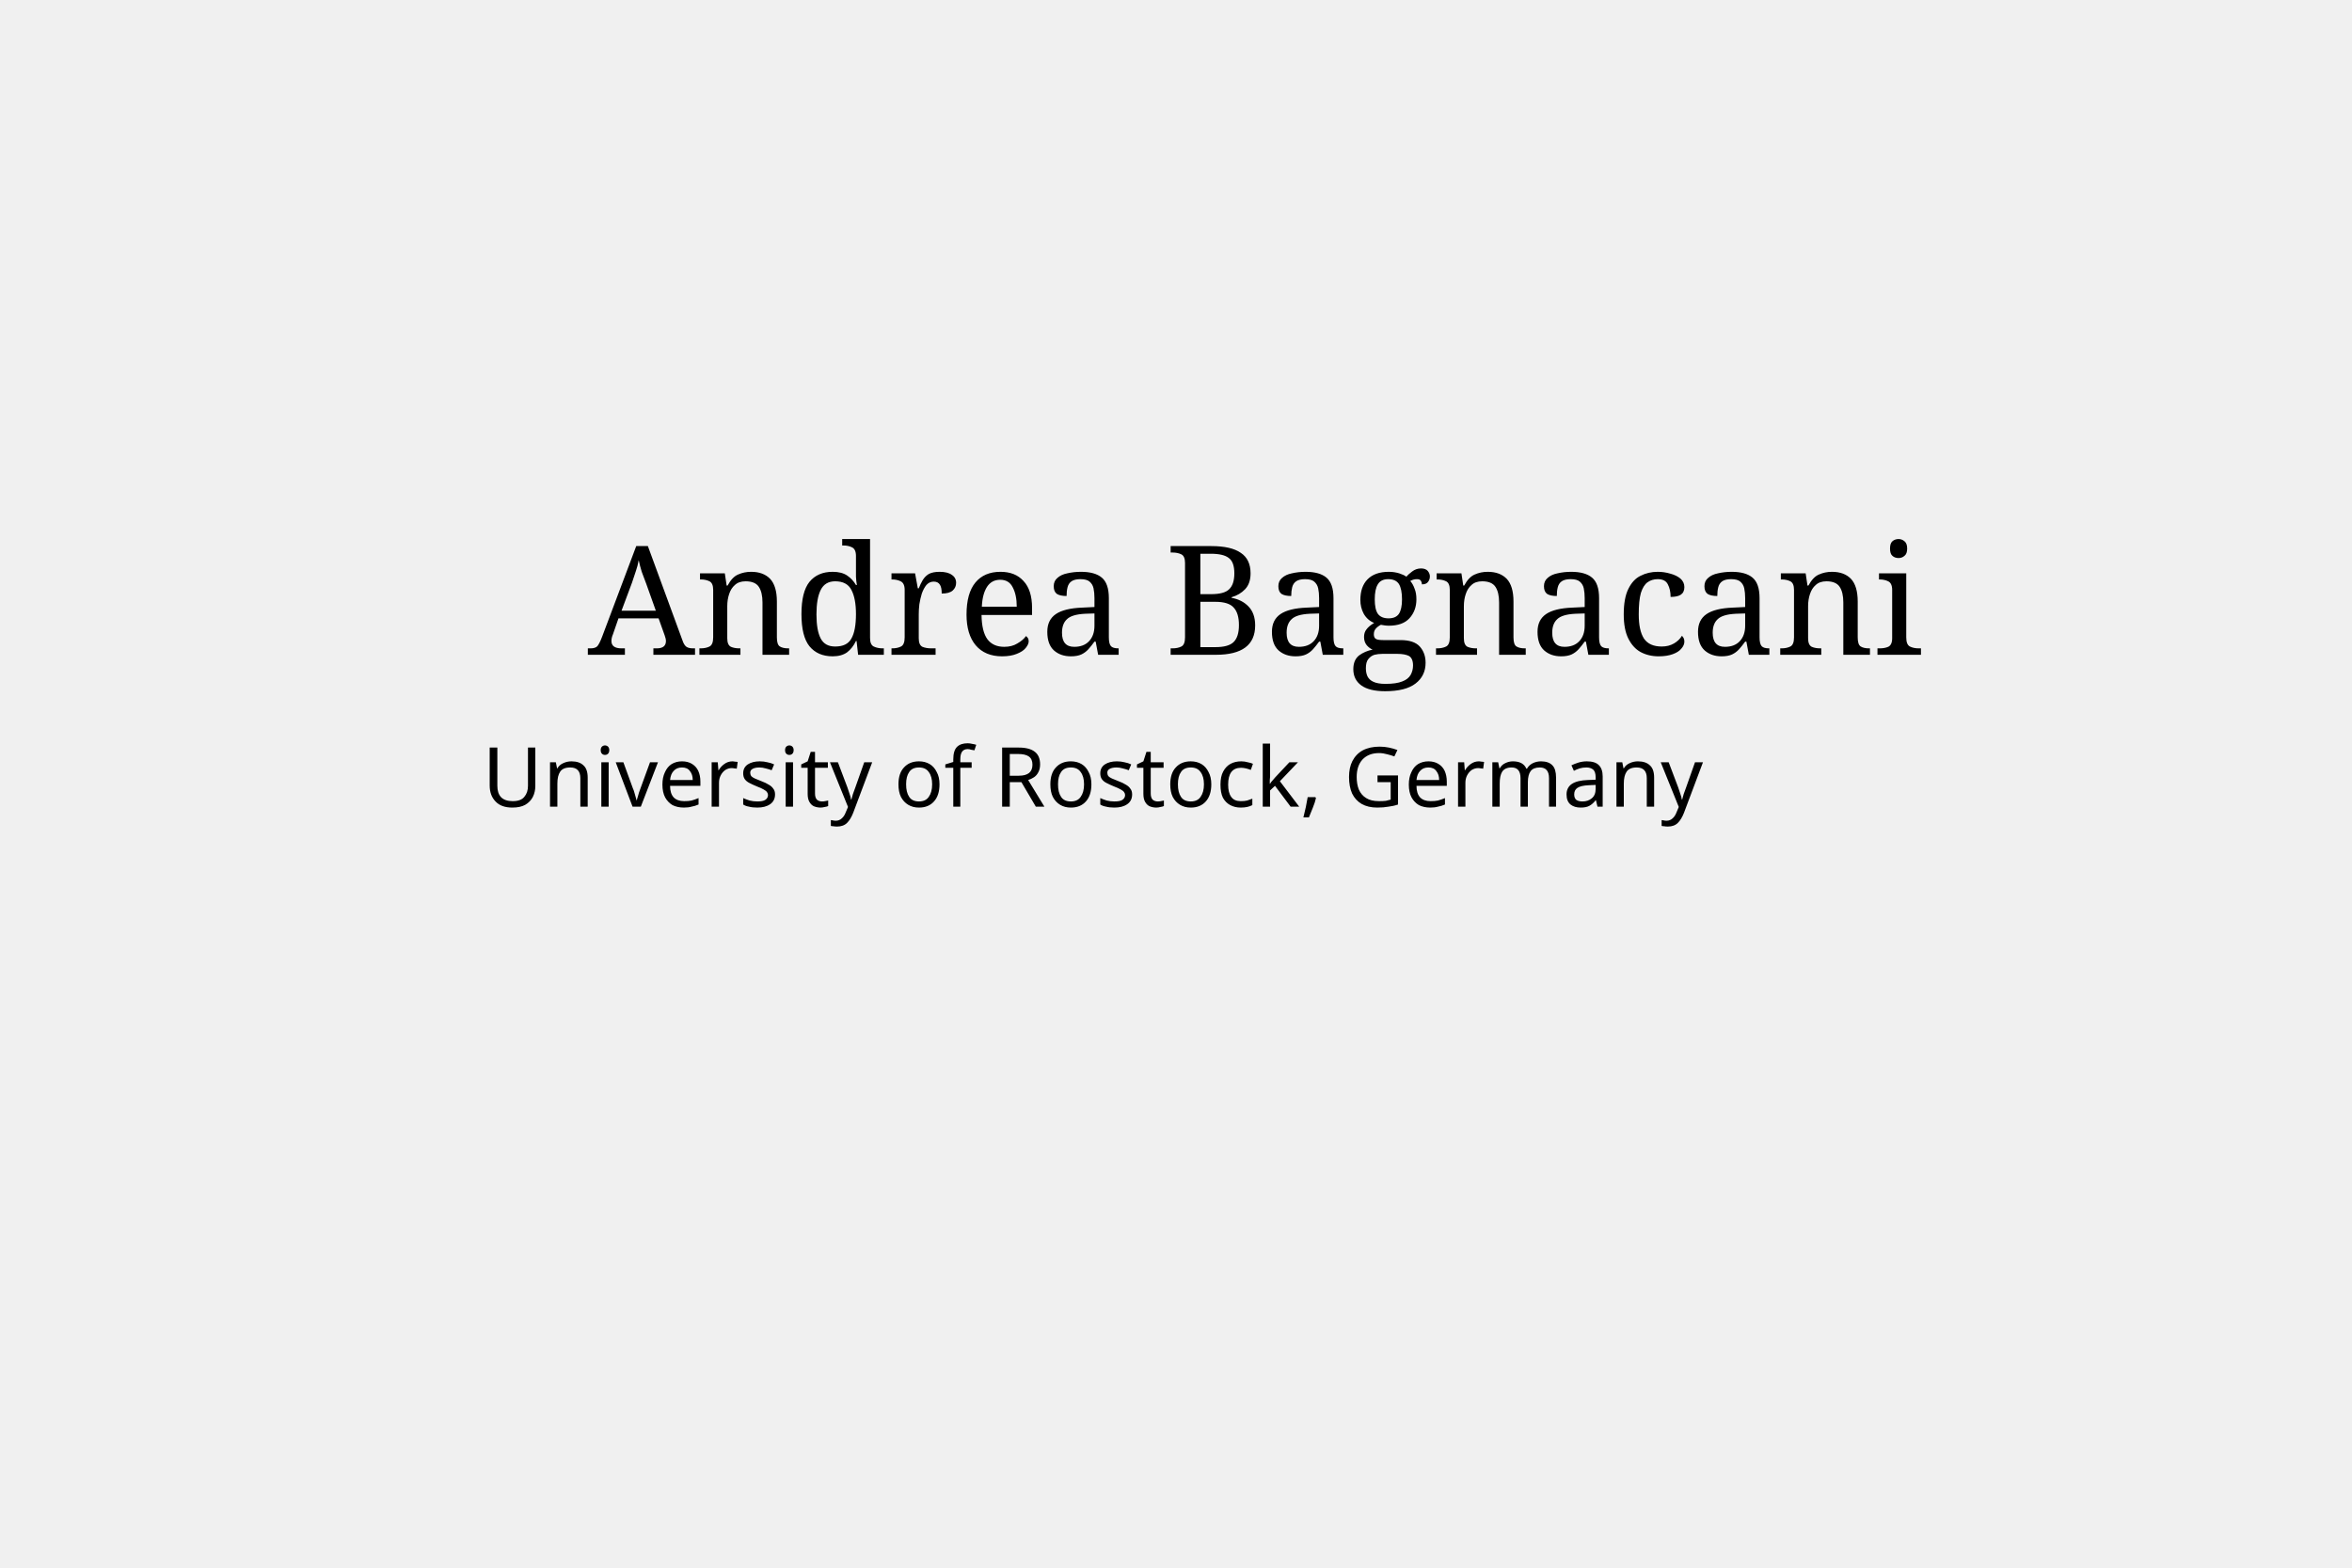
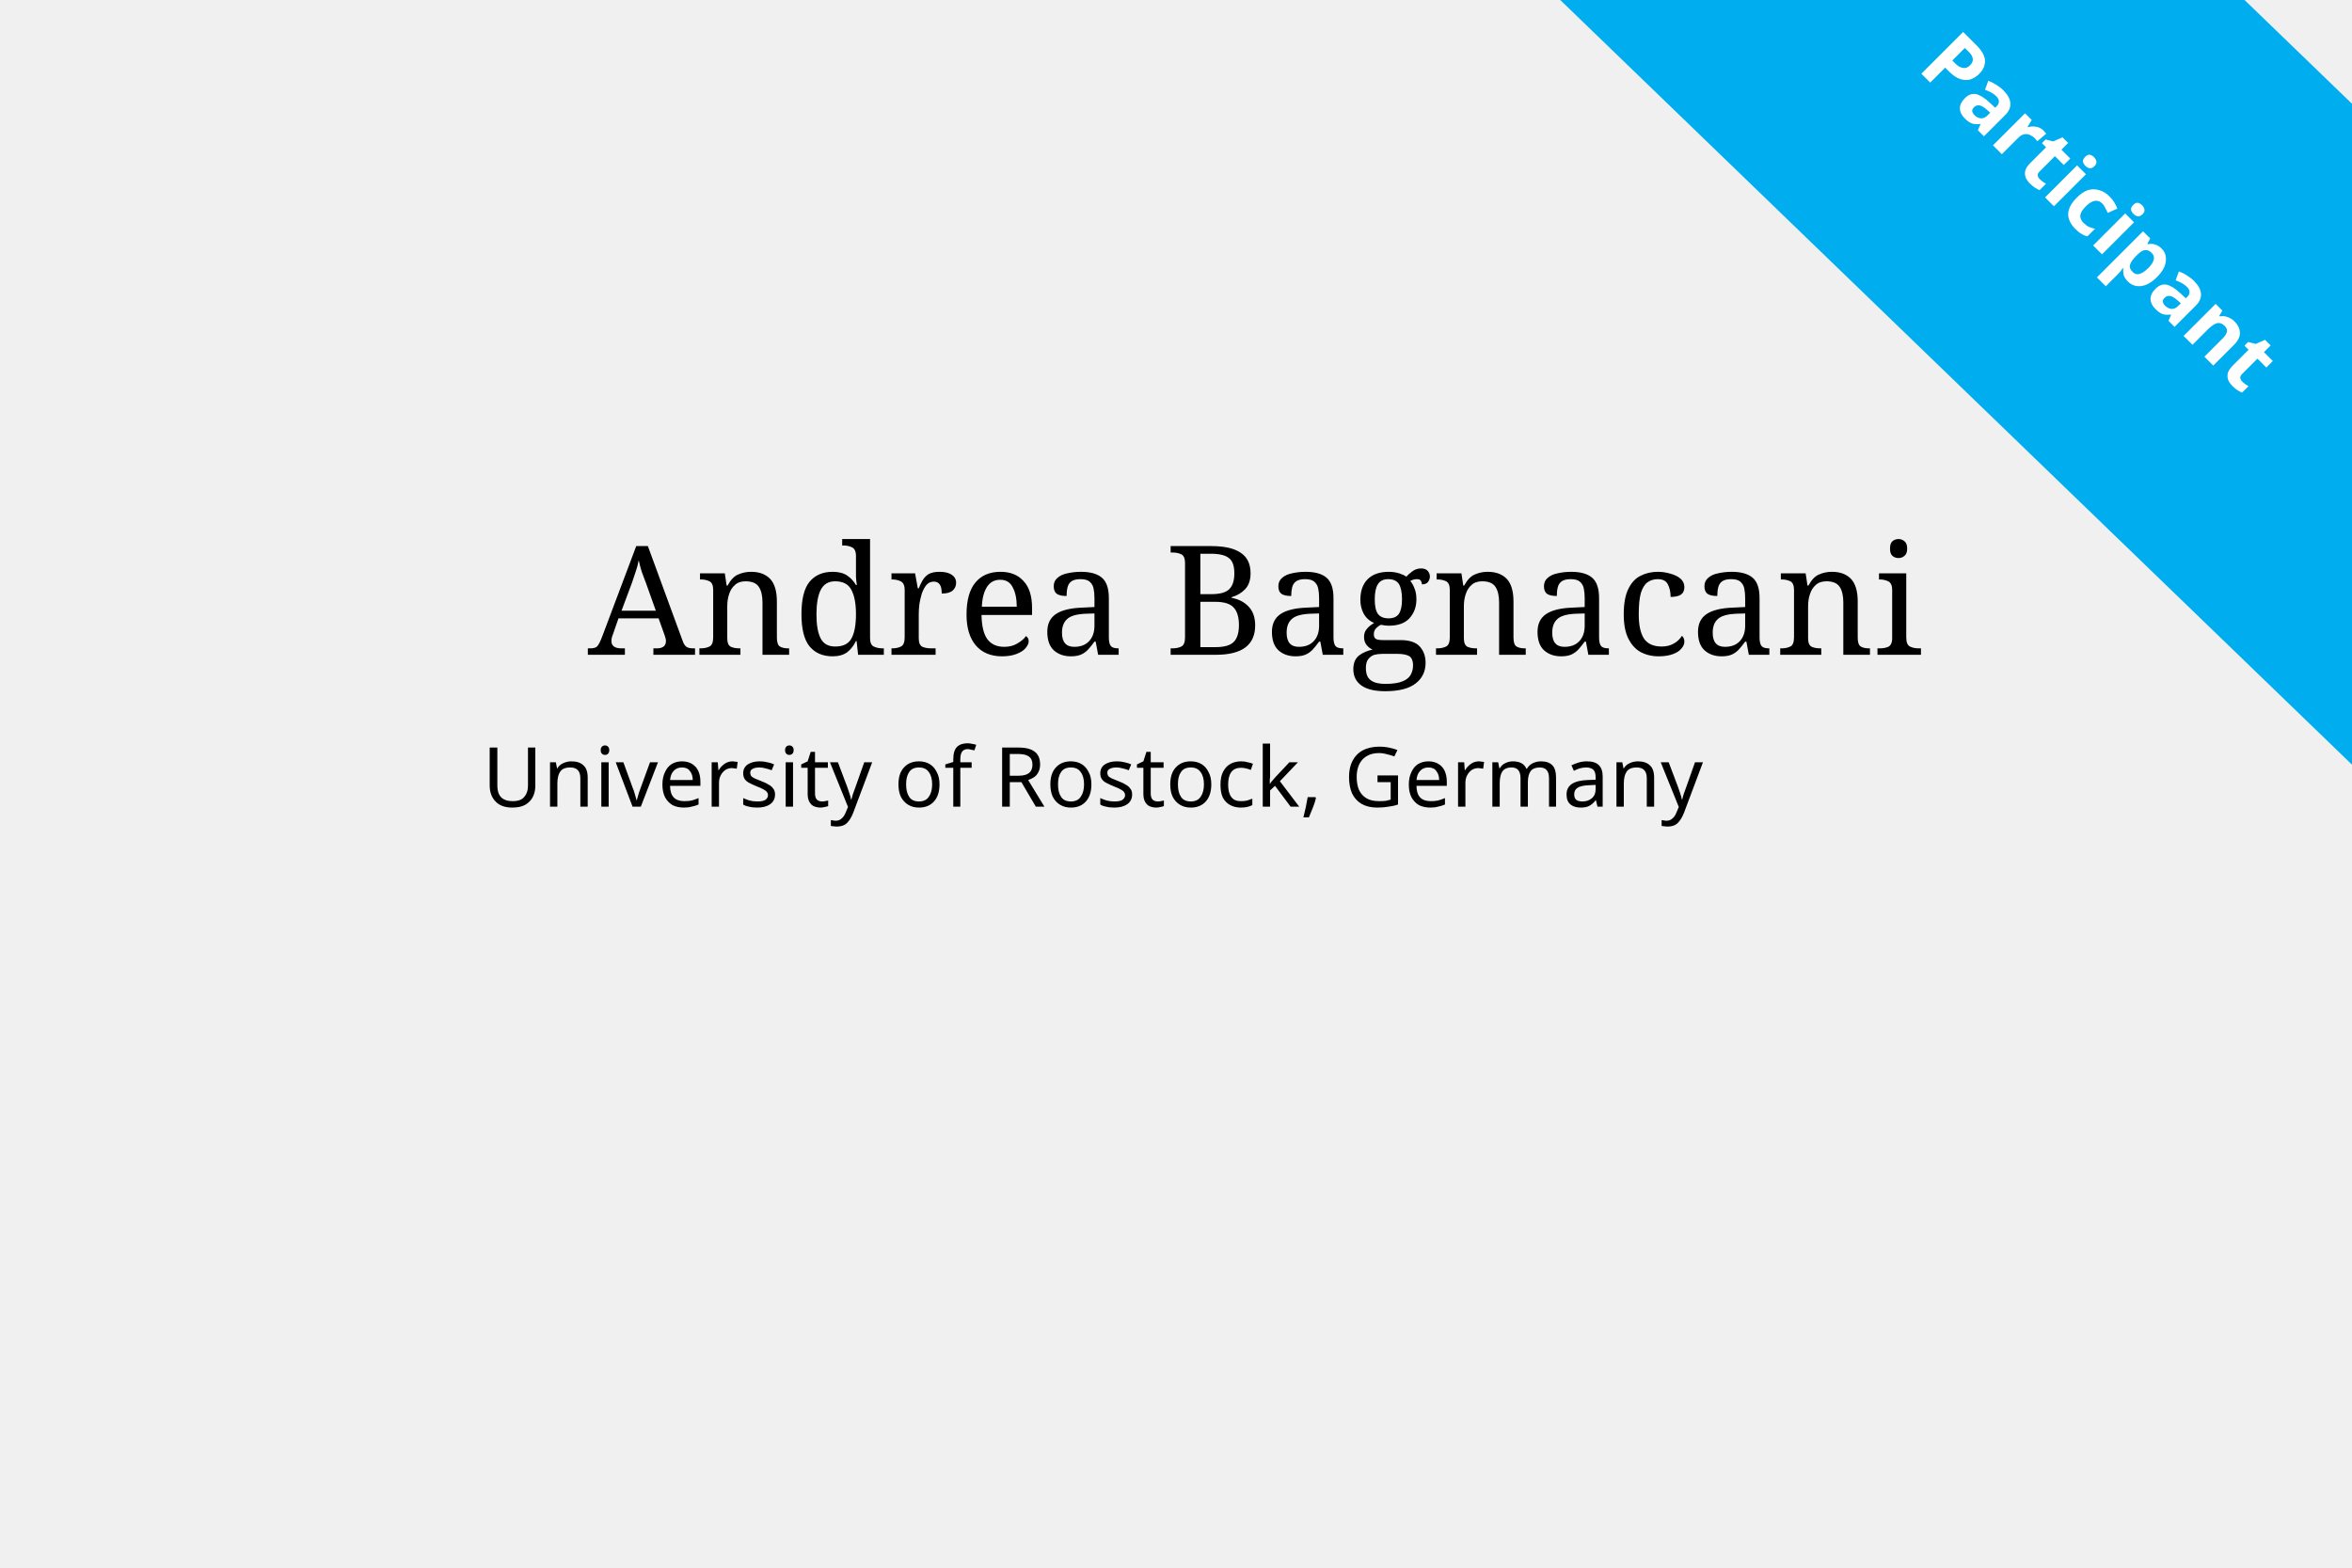
<svg xmlns="http://www.w3.org/2000/svg" width="120mm" height="80mm" viewBox="0 0 120 80" version="1.1" id="svg32">
  <defs id="defs26" />
  <g id="layer1" transform="translate(0,-217)" />
  <text xml:space="preserve" style="font-style:normal;font-weight:normal;font-size:10.583px;line-height:1.25;font-family:sans-serif;letter-spacing:0px;word-spacing:0px;fill:#000000;fill-opacity:1;stroke:none;stroke-width:0.265" x="29.992" y="33.414" id="text3727">
    <tspan id="tspan3725" x="29.992" y="33.414" style="font-style:normal;font-variant:normal;font-weight:normal;font-stretch:normal;font-size:7.761px;font-family:Caladea;-inkscape-font-specification:Caladea;stroke-width:0.265">Andrea Bagnacani</tspan>
  </text>
  <text xml:space="preserve" style="font-style:normal;font-weight:normal;font-size:10.583px;line-height:0.5;font-family:sans-serif;letter-spacing:0px;word-spacing:0px;fill:#000000;fill-opacity:1;stroke:none;stroke-width:0.265" x="59.879" y="41.163" id="text3731">
    <tspan x="59.879" y="41.163" style="font-size:4.233px;line-height:0.5;text-align:center;text-anchor:middle;stroke-width:0.265" id="tspan3733">University of Rostock, Germany</tspan>
  </text>
+   <path style="fill:#00adef;fill-opacity:1;stroke-width:0.151" d="m 85.155,-11.5 8.729,-8.431 24.613,23.775 24.613,23.775 -8.729,8.431 -8.729,8.431 L 101.04,20.706 76.427,-3.069 Z" id="path4573" />
+   <text xml:space="preserve" style="font-style:normal;font-weight:normal;font-size:10.583px;line-height:1.25;font-family:sans-serif;letter-spacing:0px;word-spacing:0px;fill:#000000;fill-opacity:1;stroke:none;stroke-width:0.265" x="71.602" y="-66.659" id="text4577" transform="rotate(45)">
+     <tspan id="tspan4575" x="71.602" y="-66.659" style="font-style:normal;font-variant:normal;font-weight:bold;font-stretch:normal;font-size:4.233px;font-family:sans-serif;-inkscape-font-specification:'sans-serif, Bold';font-variant-ligatures:normal;font-variant-caps:normal;font-variant-numeric:normal;font-feature-settings:normal;text-align:start;writing-mode:lr-tb;text-anchor:start;fill:#ffffff;stroke-width:0.265">Participant</tspan>
+   </text>
</svg>
